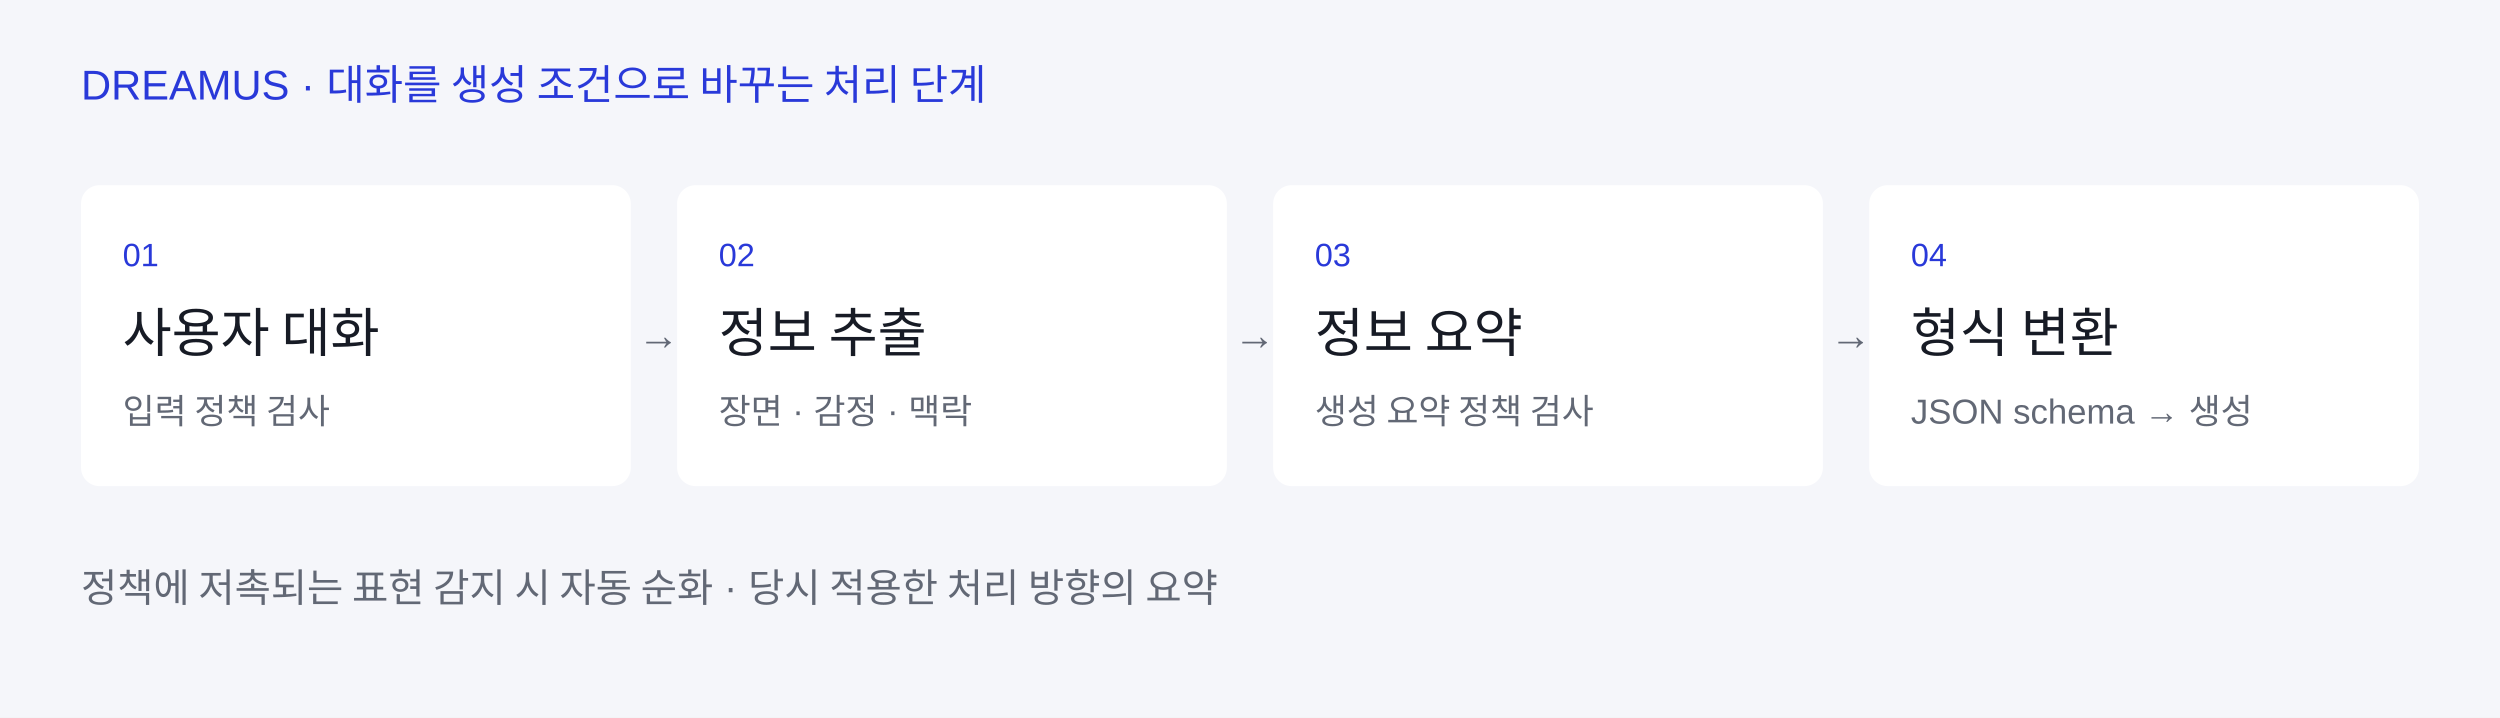
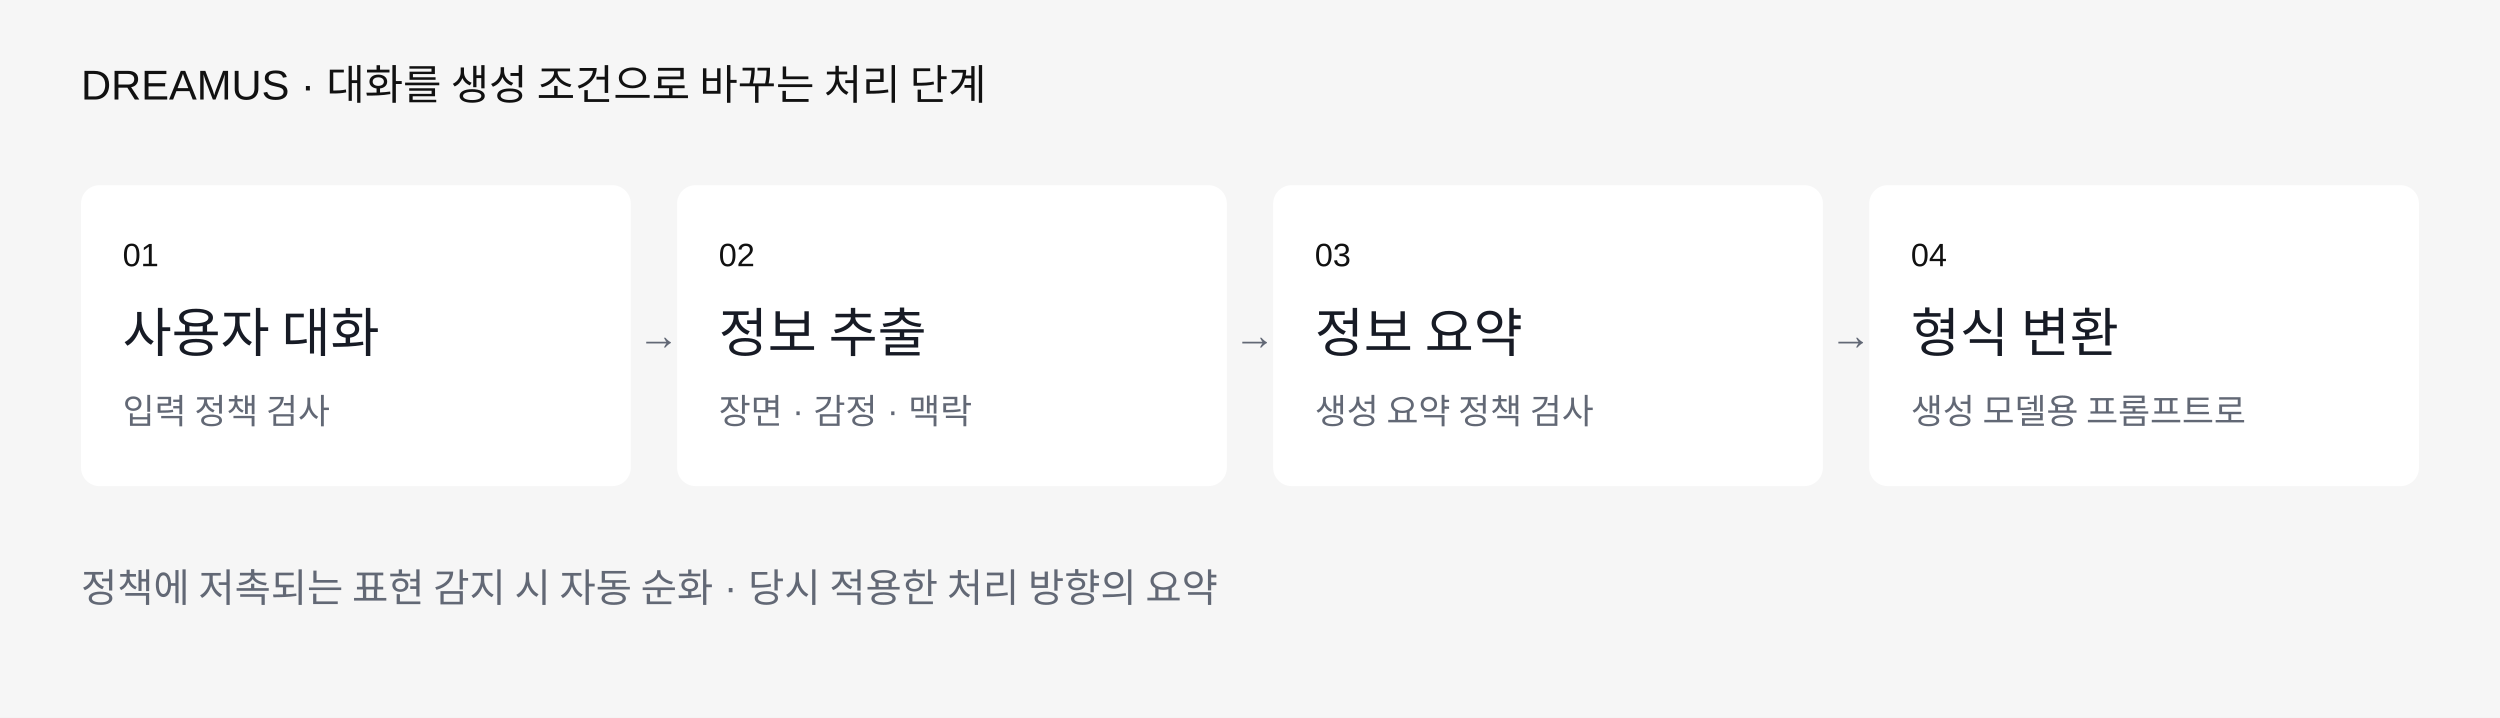
<svg xmlns="http://www.w3.org/2000/svg" width="1080" height="310" viewBox="0 0 1080 310">
-   <rect width="1080" height="310" fill="#f5f6fa" />
+   <rect width="1080" height="310" fill="#f6f6f6" />
  <g font-family="Arial, Apple SD Gothic Neo, sans-serif">
-     <text x="35" y="43" fill="#2939d9" font-size="18">DREAMUS · 대화를 생성 조건으로 바꾸는 처리 단계</text>
+     <text x="35" y="43" fill="#111111" font-size="18">DREAMUS · 대화를 생성 조건으로 바꾸는 처리 단계</text>
    <rect x="35.0" y="80" width="237.5" height="130" fill="white" rx="8" />
-     <text x="53.0" y="115" font-size="14" fill="#2939d9">01</text>
+     <text x="53.0" y="115" font-size="14" fill="#111111">01</text>
    <text x="53.0" y="152" font-size="23" fill="#171b25">사용자 대화</text>
    <text x="53.0" y="183" font-size="15" fill="#626875">입력 정책 검사</text>
    <text x="275.5" y="151" fill="#626875" font-size="18">→</text>
    <rect x="292.5" y="80" width="237.5" height="130" fill="white" rx="8" />
-     <text x="310.5" y="115" font-size="14" fill="#2939d9">02</text>
+     <text x="310.5" y="115" font-size="14" fill="#111111">02</text>
    <text x="310.5" y="152" font-size="23" fill="#171b25">정보 추출</text>
    <text x="310.5" y="183" font-size="15" fill="#626875">장면 · 감정 · 맥락</text>
    <text x="533.0" y="151" fill="#626875" font-size="18">→</text>
    <rect x="550.0" y="80" width="237.5" height="130" fill="white" rx="8" />
-     <text x="568.0" y="115" font-size="14" fill="#2939d9">03</text>
+     <text x="568.0" y="115" font-size="14" fill="#111111">03</text>
    <text x="568.0" y="152" font-size="23" fill="#171b25">정보 요약</text>
    <text x="568.0" y="183" font-size="15" fill="#626875">생성 요약 정책 검사</text>
    <text x="790.5" y="151" fill="#626875" font-size="18">→</text>
    <rect x="807.5" y="80" width="237.5" height="130" fill="white" rx="8" />
-     <text x="825.5" y="115" font-size="14" fill="#2939d9">04</text>
+     <text x="825.5" y="115" font-size="14" fill="#111111">04</text>
    <text x="825.5" y="152" font-size="23" fill="#171b25">형식 변환</text>
-     <text x="825.5" y="183" font-size="15" fill="#626875">JSON schema → 생성</text>
+     <text x="825.5" y="183" font-size="15" fill="#626875">생성 모델용 프롬프트로</text>
    <text x="35" y="260" fill="#626875" font-size="17">정책에 저촉되는 표현 감지 시 자동 순화 · 당시 적용한 처리 방향의 요약</text>
  </g>
</svg>
